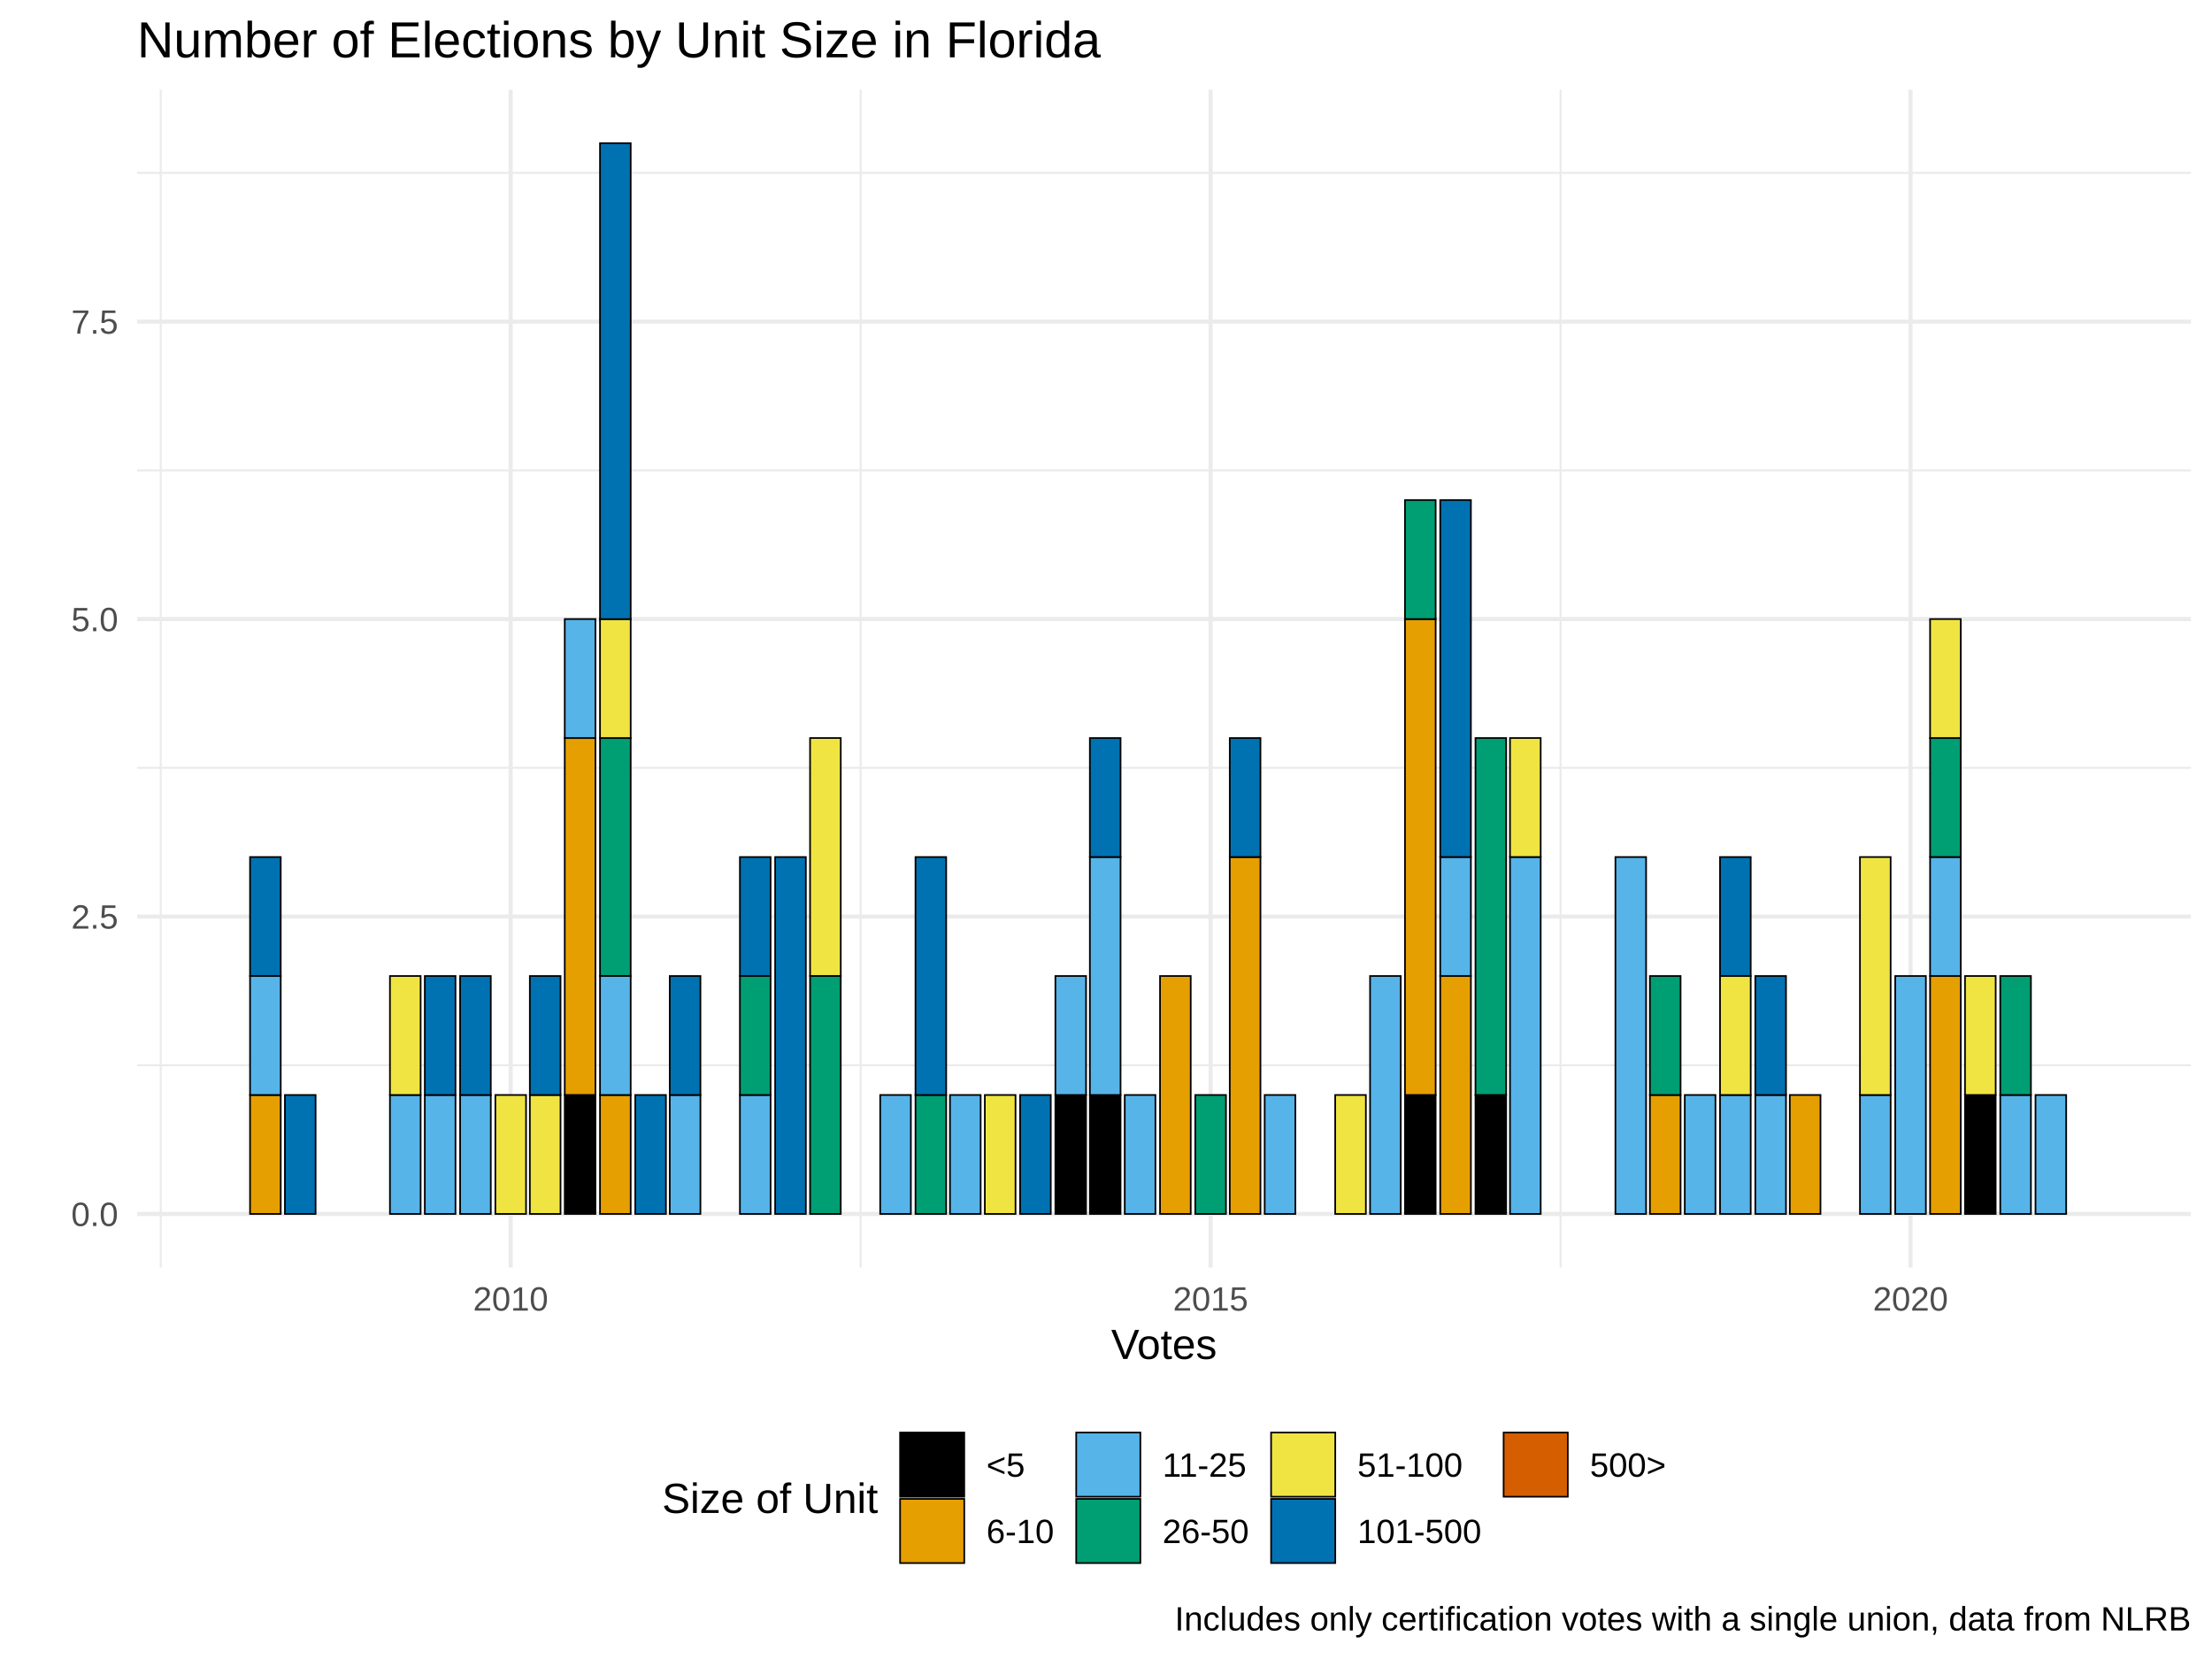
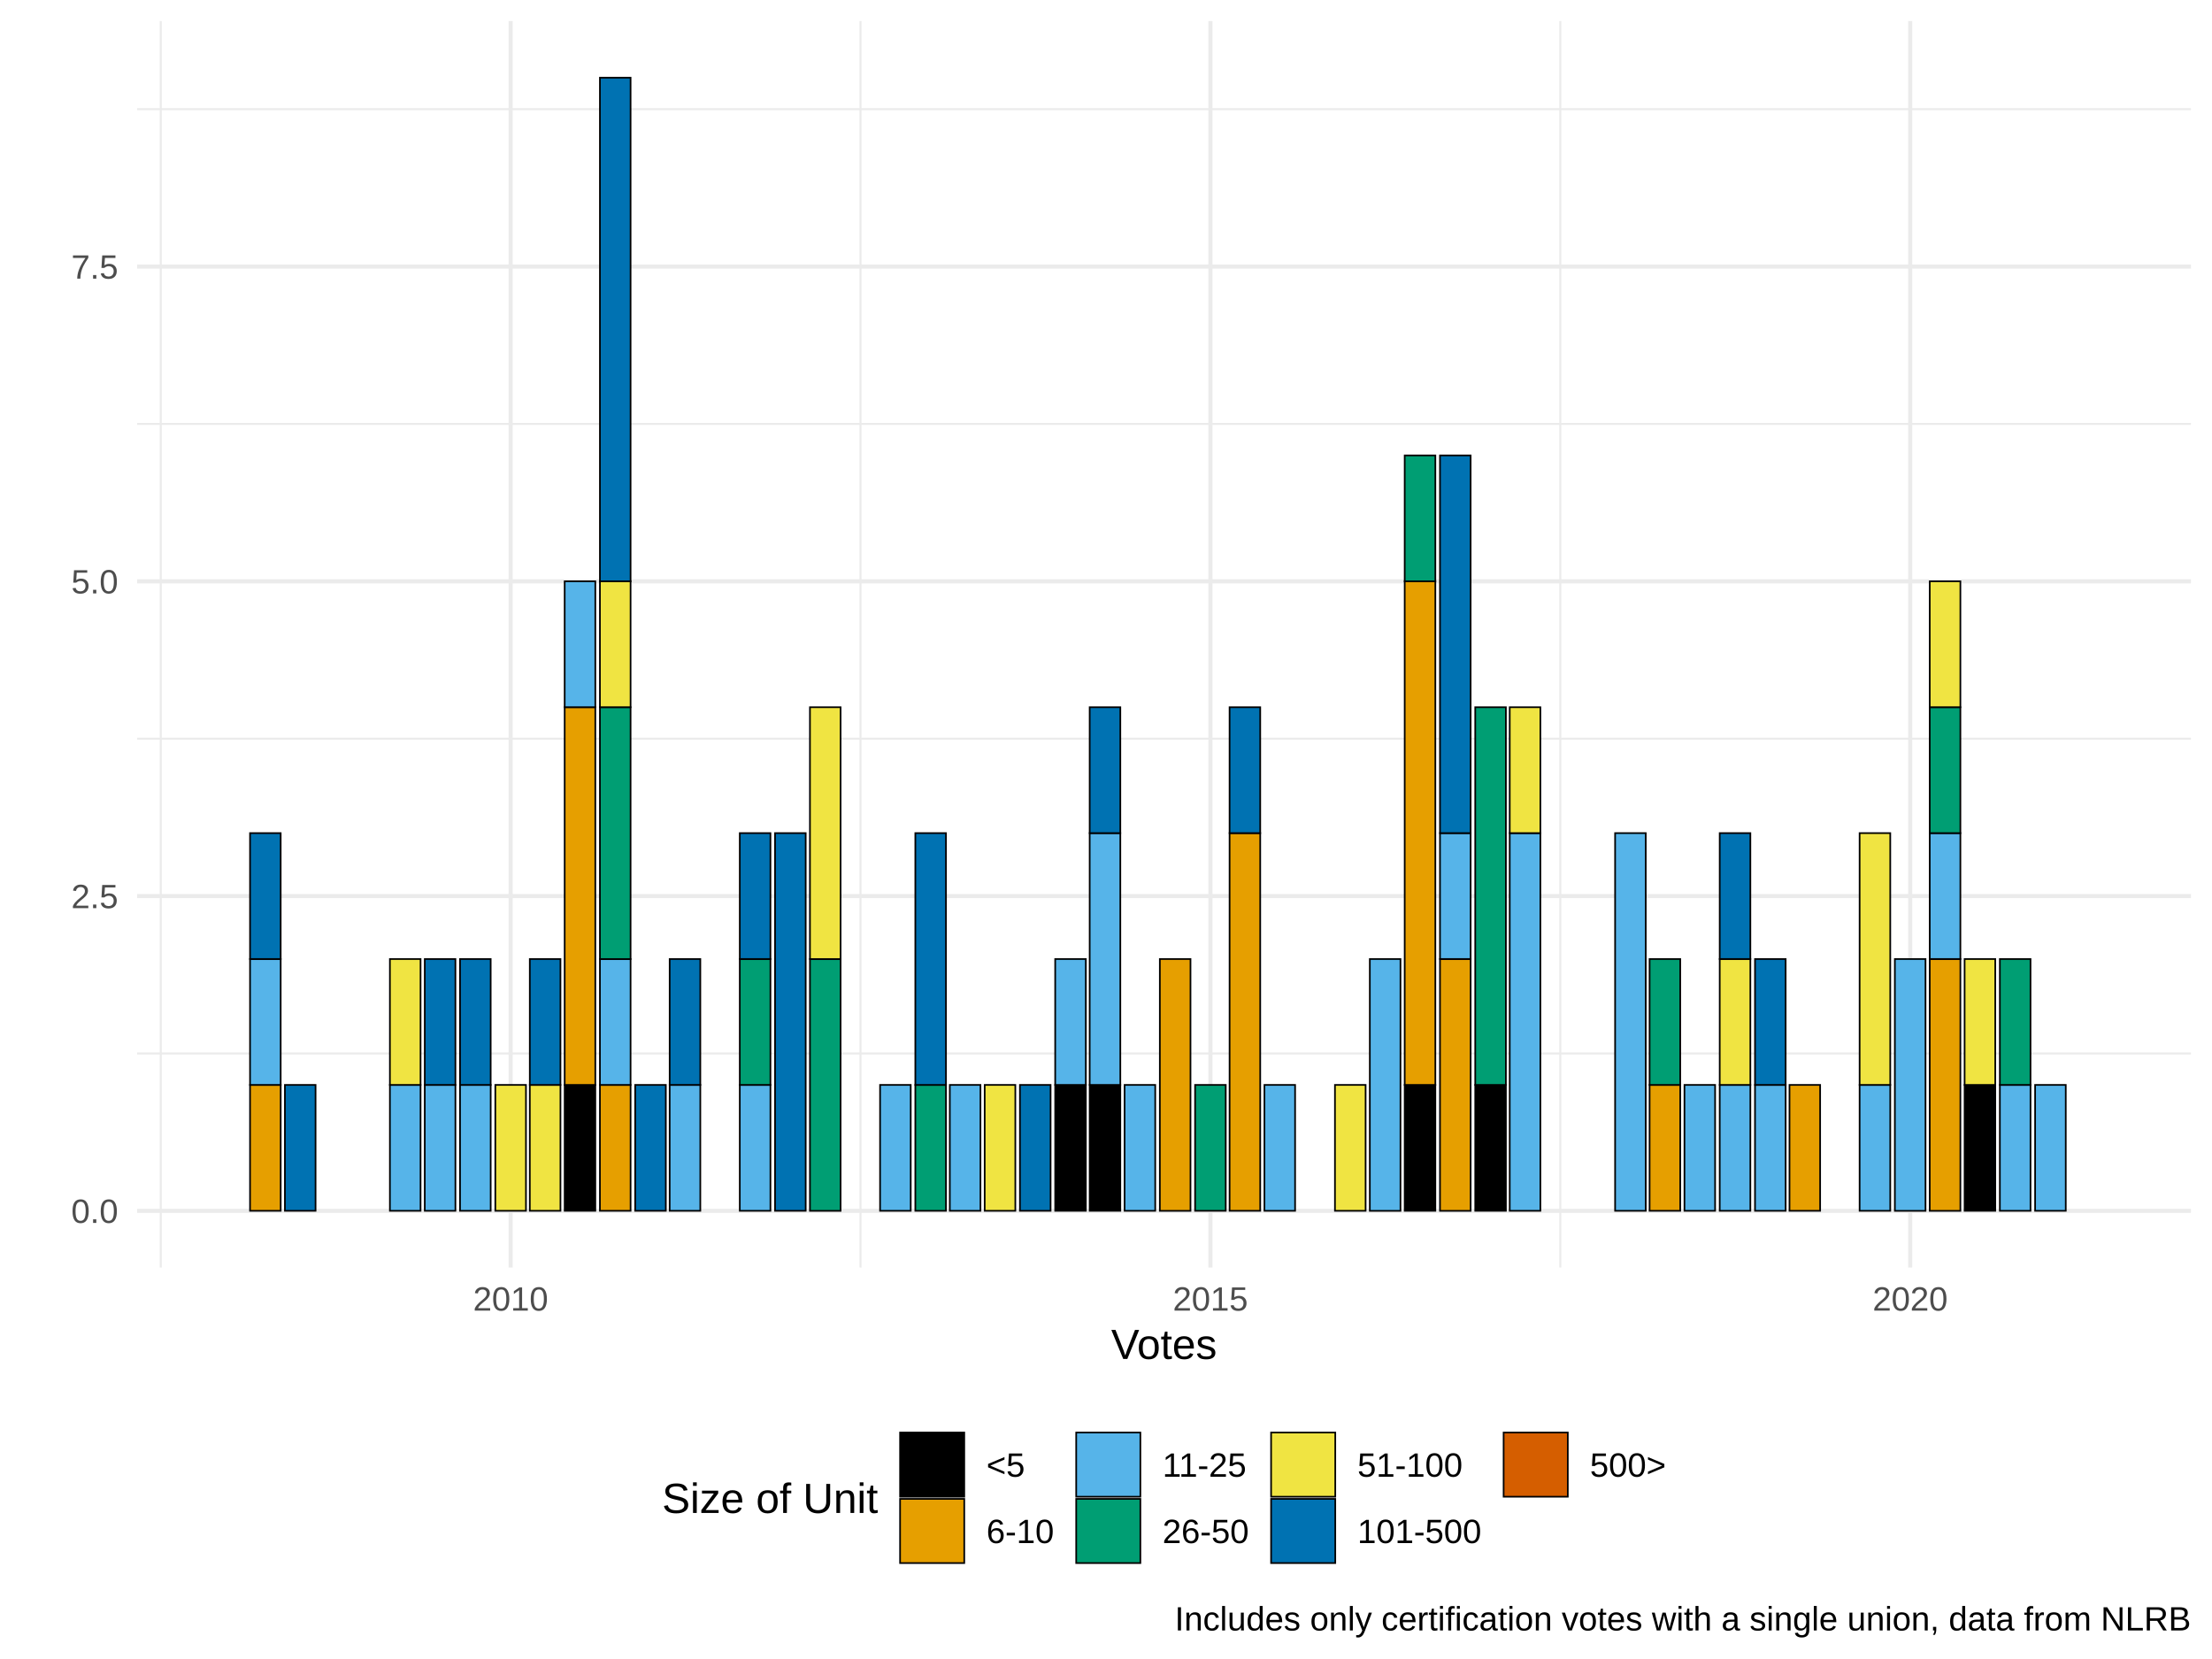
<svg xmlns="http://www.w3.org/2000/svg" class="svglite" width="576.00pt" height="432.00pt" viewBox="0 0 576.00 432.00">
  <defs>
    <style type="text/css">
    .svglite line, .svglite polyline, .svglite polygon, .svglite path, .svglite rect, .svglite circle {
      fill: none;
      stroke: #000000;
      stroke-linecap: round;
      stroke-linejoin: round;
      stroke-miterlimit: 10.00;
    }
  </style>
  </defs>
  <rect width="100%" height="100%" style="stroke: none; fill: #FFFFFF;" />
  <defs>
    <clipPath id="cpMC4wMHw1NzYuMDB8MC4wMHw0MzIuMDA=">
      <rect x="0.00" y="0.00" width="576.00" height="432.00" />
    </clipPath>
  </defs>
  <g clip-path="url(#cpMC4wMHw1NzYuMDB8MC4wMHw0MzIuMDA=)">
</g>
  <defs>
-     <clipPath id="cpMzUuNzF8NTcwLjUyfDIzLjM0fDMzMC4wNQ==">
-       <rect x="35.71" y="23.34" width="534.81" height="306.71" />
+     <clipPath id="cpMzUuNzF8NTcwLjUyfDUuNDh8MzMwLjA1">
+       <rect x="35.71" y="5.48" width="534.81" height="324.57" />
    </clipPath>
  </defs>
-   <g clip-path="url(#cpMzUuNzF8NTcwLjUyfDIzLjM0fDMzMC4wNQ==)">
-     <polyline points="35.71,277.38 570.52,277.38 " style="stroke-width: 0.53; stroke: #EBEBEB; stroke-linecap: butt;" />
-     <polyline points="35.71,199.93 570.52,199.93 " style="stroke-width: 0.53; stroke: #EBEBEB; stroke-linecap: butt;" />
-     <polyline points="35.71,122.48 570.52,122.48 " style="stroke-width: 0.53; stroke: #EBEBEB; stroke-linecap: butt;" />
-     <polyline points="35.71,45.02 570.52,45.02 " style="stroke-width: 0.53; stroke: #EBEBEB; stroke-linecap: butt;" />
-     <polyline points="41.85,330.05 41.85,23.34 " style="stroke-width: 0.53; stroke: #EBEBEB; stroke-linecap: butt;" />
-     <polyline points="224.11,330.05 224.11,23.34 " style="stroke-width: 0.53; stroke: #EBEBEB; stroke-linecap: butt;" />
-     <polyline points="406.37,330.05 406.37,23.34 " style="stroke-width: 0.53; stroke: #EBEBEB; stroke-linecap: butt;" />
-     <polyline points="35.71,316.11 570.52,316.11 " style="stroke-width: 1.07; stroke: #EBEBEB; stroke-linecap: butt;" />
-     <polyline points="35.71,238.66 570.52,238.66 " style="stroke-width: 1.07; stroke: #EBEBEB; stroke-linecap: butt;" />
-     <polyline points="35.71,161.20 570.52,161.20 " style="stroke-width: 1.07; stroke: #EBEBEB; stroke-linecap: butt;" />
-     <polyline points="35.71,83.75 570.52,83.75 " style="stroke-width: 1.07; stroke: #EBEBEB; stroke-linecap: butt;" />
-     <polyline points="132.98,330.05 132.98,23.34 " style="stroke-width: 1.07; stroke: #EBEBEB; stroke-linecap: butt;" />
-     <polyline points="315.24,330.05 315.24,23.34 " style="stroke-width: 1.07; stroke: #EBEBEB; stroke-linecap: butt;" />
-     <polyline points="497.50,330.05 497.50,23.34 " style="stroke-width: 1.07; stroke: #EBEBEB; stroke-linecap: butt;" />
-     <rect x="147.06" y="285.13" width="7.99" height="30.98" style="stroke-width: 0.43; stroke-linecap: square; stroke-linejoin: miter; fill: #000000;" />
-     <rect x="274.82" y="285.13" width="7.99" height="30.98" style="stroke-width: 0.43; stroke-linecap: square; stroke-linejoin: miter; fill: #000000;" />
-     <rect x="283.80" y="285.13" width="7.99" height="30.98" style="stroke-width: 0.43; stroke-linecap: square; stroke-linejoin: miter; fill: #000000;" />
-     <rect x="365.85" y="285.13" width="7.99" height="30.98" style="stroke-width: 0.43; stroke-linecap: square; stroke-linejoin: miter; fill: #000000;" />
-     <rect x="384.21" y="285.13" width="7.99" height="30.98" style="stroke-width: 0.43; stroke-linecap: square; stroke-linejoin: miter; fill: #000000;" />
-     <rect x="511.68" y="285.13" width="7.99" height="30.98" style="stroke-width: 0.43; stroke-linecap: square; stroke-linejoin: miter; fill: #000000;" />
-     <rect x="65.11" y="285.13" width="7.99" height="30.98" style="stroke-width: 0.43; stroke-linecap: square; stroke-linejoin: miter; fill: #E69F00;" />
-     <rect x="147.06" y="192.18" width="7.99" height="92.94" style="stroke-width: 0.43; stroke-linecap: square; stroke-linejoin: miter; fill: #E69F00;" />
-     <rect x="156.24" y="285.13" width="7.99" height="30.98" style="stroke-width: 0.43; stroke-linecap: square; stroke-linejoin: miter; fill: #E69F00;" />
-     <rect x="302.07" y="254.15" width="7.99" height="61.96" style="stroke-width: 0.43; stroke-linecap: square; stroke-linejoin: miter; fill: #E69F00;" />
-     <rect x="320.23" y="223.17" width="7.99" height="92.94" style="stroke-width: 0.43; stroke-linecap: square; stroke-linejoin: miter; fill: #E69F00;" />
-     <rect x="365.85" y="161.20" width="7.99" height="123.93" style="stroke-width: 0.43; stroke-linecap: square; stroke-linejoin: miter; fill: #E69F00;" />
-     <rect x="375.03" y="254.15" width="7.99" height="61.96" style="stroke-width: 0.43; stroke-linecap: square; stroke-linejoin: miter; fill: #E69F00;" />
-     <rect x="429.63" y="285.13" width="7.99" height="30.98" style="stroke-width: 0.43; stroke-linecap: square; stroke-linejoin: miter; fill: #E69F00;" />
-     <rect x="466.06" y="285.13" width="7.99" height="30.98" style="stroke-width: 0.43; stroke-linecap: square; stroke-linejoin: miter; fill: #E69F00;" />
-     <rect x="502.59" y="254.15" width="7.99" height="61.96" style="stroke-width: 0.43; stroke-linecap: square; stroke-linejoin: miter; fill: #E69F00;" />
-     <rect x="65.11" y="254.15" width="7.99" height="30.98" style="stroke-width: 0.43; stroke-linecap: square; stroke-linejoin: miter; fill: #56B4E9;" />
-     <rect x="101.54" y="285.13" width="7.99" height="30.98" style="stroke-width: 0.43; stroke-linecap: square; stroke-linejoin: miter; fill: #56B4E9;" />
-     <rect x="110.62" y="285.13" width="7.99" height="30.98" style="stroke-width: 0.43; stroke-linecap: square; stroke-linejoin: miter; fill: #56B4E9;" />
-     <rect x="119.81" y="285.13" width="7.99" height="30.98" style="stroke-width: 0.43; stroke-linecap: square; stroke-linejoin: miter; fill: #56B4E9;" />
-     <rect x="147.06" y="161.20" width="7.99" height="30.98" style="stroke-width: 0.43; stroke-linecap: square; stroke-linejoin: miter; fill: #56B4E9;" />
-     <rect x="156.24" y="254.15" width="7.99" height="30.98" style="stroke-width: 0.43; stroke-linecap: square; stroke-linejoin: miter; fill: #56B4E9;" />
-     <rect x="174.40" y="285.13" width="7.99" height="30.98" style="stroke-width: 0.43; stroke-linecap: square; stroke-linejoin: miter; fill: #56B4E9;" />
-     <rect x="192.67" y="285.13" width="7.99" height="30.98" style="stroke-width: 0.43; stroke-linecap: square; stroke-linejoin: miter; fill: #56B4E9;" />
-     <rect x="229.20" y="285.13" width="7.99" height="30.98" style="stroke-width: 0.43; stroke-linecap: square; stroke-linejoin: miter; fill: #56B4E9;" />
-     <rect x="247.37" y="285.13" width="7.99" height="30.98" style="stroke-width: 0.43; stroke-linecap: square; stroke-linejoin: miter; fill: #56B4E9;" />
-     <rect x="274.82" y="254.15" width="7.99" height="30.98" style="stroke-width: 0.43; stroke-linecap: square; stroke-linejoin: miter; fill: #56B4E9;" />
-     <rect x="283.80" y="223.17" width="7.99" height="61.96" style="stroke-width: 0.43; stroke-linecap: square; stroke-linejoin: miter; fill: #56B4E9;" />
-     <rect x="292.88" y="285.13" width="7.99" height="30.98" style="stroke-width: 0.43; stroke-linecap: square; stroke-linejoin: miter; fill: #56B4E9;" />
-     <rect x="329.32" y="285.13" width="7.99" height="30.98" style="stroke-width: 0.43; stroke-linecap: square; stroke-linejoin: miter; fill: #56B4E9;" />
-     <rect x="356.76" y="254.15" width="7.99" height="61.96" style="stroke-width: 0.43; stroke-linecap: square; stroke-linejoin: miter; fill: #56B4E9;" />
-     <rect x="375.03" y="223.17" width="7.99" height="30.98" style="stroke-width: 0.43; stroke-linecap: square; stroke-linejoin: miter; fill: #56B4E9;" />
-     <rect x="393.20" y="223.17" width="7.99" height="92.94" style="stroke-width: 0.43; stroke-linecap: square; stroke-linejoin: miter; fill: #56B4E9;" />
-     <rect x="420.65" y="223.17" width="7.99" height="92.94" style="stroke-width: 0.43; stroke-linecap: square; stroke-linejoin: miter; fill: #56B4E9;" />
-     <rect x="438.71" y="285.13" width="7.99" height="30.98" style="stroke-width: 0.43; stroke-linecap: square; stroke-linejoin: miter; fill: #56B4E9;" />
-     <rect x="447.89" y="285.13" width="7.99" height="30.98" style="stroke-width: 0.43; stroke-linecap: square; stroke-linejoin: miter; fill: #56B4E9;" />
-     <rect x="457.08" y="285.13" width="7.99" height="30.98" style="stroke-width: 0.43; stroke-linecap: square; stroke-linejoin: miter; fill: #56B4E9;" />
-     <rect x="484.33" y="285.13" width="7.99" height="30.98" style="stroke-width: 0.43; stroke-linecap: square; stroke-linejoin: miter; fill: #56B4E9;" />
-     <rect x="493.51" y="254.15" width="7.99" height="61.96" style="stroke-width: 0.43; stroke-linecap: square; stroke-linejoin: miter; fill: #56B4E9;" />
-     <rect x="502.59" y="223.17" width="7.99" height="30.98" style="stroke-width: 0.43; stroke-linecap: square; stroke-linejoin: miter; fill: #56B4E9;" />
-     <rect x="520.86" y="285.13" width="7.99" height="30.98" style="stroke-width: 0.43; stroke-linecap: square; stroke-linejoin: miter; fill: #56B4E9;" />
-     <rect x="530.04" y="285.13" width="7.99" height="30.98" style="stroke-width: 0.43; stroke-linecap: square; stroke-linejoin: miter; fill: #56B4E9;" />
-     <rect x="156.24" y="192.18" width="7.99" height="61.96" style="stroke-width: 0.43; stroke-linecap: square; stroke-linejoin: miter; fill: #009E73;" />
-     <rect x="192.67" y="254.15" width="7.99" height="30.98" style="stroke-width: 0.43; stroke-linecap: square; stroke-linejoin: miter; fill: #009E73;" />
-     <rect x="210.94" y="254.15" width="7.99" height="61.96" style="stroke-width: 0.43; stroke-linecap: square; stroke-linejoin: miter; fill: #009E73;" />
-     <rect x="238.39" y="285.13" width="7.99" height="30.98" style="stroke-width: 0.43; stroke-linecap: square; stroke-linejoin: miter; fill: #009E73;" />
-     <rect x="311.25" y="285.13" width="7.99" height="30.98" style="stroke-width: 0.43; stroke-linecap: square; stroke-linejoin: miter; fill: #009E73;" />
-     <rect x="365.85" y="130.22" width="7.99" height="30.98" style="stroke-width: 0.43; stroke-linecap: square; stroke-linejoin: miter; fill: #009E73;" />
-     <rect x="384.21" y="192.18" width="7.99" height="92.94" style="stroke-width: 0.43; stroke-linecap: square; stroke-linejoin: miter; fill: #009E73;" />
-     <rect x="429.63" y="254.15" width="7.99" height="30.98" style="stroke-width: 0.43; stroke-linecap: square; stroke-linejoin: miter; fill: #009E73;" />
-     <rect x="502.59" y="192.18" width="7.99" height="30.98" style="stroke-width: 0.43; stroke-linecap: square; stroke-linejoin: miter; fill: #009E73;" />
-     <rect x="520.86" y="254.15" width="7.99" height="30.98" style="stroke-width: 0.43; stroke-linecap: square; stroke-linejoin: miter; fill: #009E73;" />
-     <rect x="101.54" y="254.15" width="7.99" height="30.98" style="stroke-width: 0.43; stroke-linecap: square; stroke-linejoin: miter; fill: #F0E442;" />
-     <rect x="128.99" y="285.13" width="7.99" height="30.98" style="stroke-width: 0.43; stroke-linecap: square; stroke-linejoin: miter; fill: #F0E442;" />
-     <rect x="137.97" y="285.13" width="7.99" height="30.98" style="stroke-width: 0.43; stroke-linecap: square; stroke-linejoin: miter; fill: #F0E442;" />
-     <rect x="156.24" y="161.20" width="7.99" height="30.98" style="stroke-width: 0.43; stroke-linecap: square; stroke-linejoin: miter; fill: #F0E442;" />
-     <rect x="210.94" y="192.18" width="7.99" height="61.96" style="stroke-width: 0.43; stroke-linecap: square; stroke-linejoin: miter; fill: #F0E442;" />
-     <rect x="256.45" y="285.13" width="7.99" height="30.98" style="stroke-width: 0.43; stroke-linecap: square; stroke-linejoin: miter; fill: #F0E442;" />
-     <rect x="347.68" y="285.13" width="7.99" height="30.98" style="stroke-width: 0.43; stroke-linecap: square; stroke-linejoin: miter; fill: #F0E442;" />
-     <rect x="393.20" y="192.18" width="7.99" height="30.98" style="stroke-width: 0.43; stroke-linecap: square; stroke-linejoin: miter; fill: #F0E442;" />
-     <rect x="447.89" y="254.15" width="7.99" height="30.98" style="stroke-width: 0.43; stroke-linecap: square; stroke-linejoin: miter; fill: #F0E442;" />
-     <rect x="484.33" y="223.17" width="7.99" height="61.96" style="stroke-width: 0.43; stroke-linecap: square; stroke-linejoin: miter; fill: #F0E442;" />
-     <rect x="502.59" y="161.20" width="7.99" height="30.98" style="stroke-width: 0.43; stroke-linecap: square; stroke-linejoin: miter; fill: #F0E442;" />
-     <rect x="511.68" y="254.15" width="7.99" height="30.98" style="stroke-width: 0.43; stroke-linecap: square; stroke-linejoin: miter; fill: #F0E442;" />
-     <rect x="65.11" y="223.17" width="7.99" height="30.98" style="stroke-width: 0.43; stroke-linecap: square; stroke-linejoin: miter; fill: #0072B2;" />
-     <rect x="74.19" y="285.13" width="7.99" height="30.98" style="stroke-width: 0.43; stroke-linecap: square; stroke-linejoin: miter; fill: #0072B2;" />
-     <rect x="110.62" y="254.15" width="7.99" height="30.98" style="stroke-width: 0.43; stroke-linecap: square; stroke-linejoin: miter; fill: #0072B2;" />
-     <rect x="119.81" y="254.15" width="7.99" height="30.98" style="stroke-width: 0.43; stroke-linecap: square; stroke-linejoin: miter; fill: #0072B2;" />
-     <rect x="137.97" y="254.15" width="7.99" height="30.98" style="stroke-width: 0.43; stroke-linecap: square; stroke-linejoin: miter; fill: #0072B2;" />
-     <rect x="156.24" y="37.28" width="7.99" height="123.93" style="stroke-width: 0.43; stroke-linecap: square; stroke-linejoin: miter; fill: #0072B2;" />
-     <rect x="165.42" y="285.13" width="7.99" height="30.98" style="stroke-width: 0.43; stroke-linecap: square; stroke-linejoin: miter; fill: #0072B2;" />
-     <rect x="174.40" y="254.15" width="7.99" height="30.98" style="stroke-width: 0.43; stroke-linecap: square; stroke-linejoin: miter; fill: #0072B2;" />
-     <rect x="192.67" y="223.17" width="7.99" height="30.98" style="stroke-width: 0.43; stroke-linecap: square; stroke-linejoin: miter; fill: #0072B2;" />
-     <rect x="201.85" y="223.17" width="7.99" height="92.94" style="stroke-width: 0.43; stroke-linecap: square; stroke-linejoin: miter; fill: #0072B2;" />
-     <rect x="238.39" y="223.17" width="7.99" height="61.96" style="stroke-width: 0.43; stroke-linecap: square; stroke-linejoin: miter; fill: #0072B2;" />
-     <rect x="265.63" y="285.13" width="7.99" height="30.98" style="stroke-width: 0.43; stroke-linecap: square; stroke-linejoin: miter; fill: #0072B2;" />
-     <rect x="283.80" y="192.18" width="7.99" height="30.98" style="stroke-width: 0.43; stroke-linecap: square; stroke-linejoin: miter; fill: #0072B2;" />
-     <rect x="320.23" y="192.18" width="7.99" height="30.98" style="stroke-width: 0.43; stroke-linecap: square; stroke-linejoin: miter; fill: #0072B2;" />
-     <rect x="375.03" y="130.22" width="7.99" height="92.94" style="stroke-width: 0.43; stroke-linecap: square; stroke-linejoin: miter; fill: #0072B2;" />
-     <rect x="447.89" y="223.17" width="7.99" height="30.98" style="stroke-width: 0.43; stroke-linecap: square; stroke-linejoin: miter; fill: #0072B2;" />
-     <rect x="457.08" y="254.15" width="7.99" height="30.98" style="stroke-width: 0.43; stroke-linecap: square; stroke-linejoin: miter; fill: #0072B2;" />
+   <g clip-path="url(#cpMzUuNzF8NTcwLjUyfDUuNDh8MzMwLjA1)">
+     <polyline points="35.71,274.32 570.52,274.32 " style="stroke-width: 0.53; stroke: #EBEBEB; stroke-linecap: butt;" />
+     <polyline points="35.71,192.35 570.52,192.35 " style="stroke-width: 0.53; stroke: #EBEBEB; stroke-linecap: butt;" />
+     <polyline points="35.71,110.39 570.52,110.39 " style="stroke-width: 0.53; stroke: #EBEBEB; stroke-linecap: butt;" />
+     <polyline points="35.71,28.43 570.52,28.43 " style="stroke-width: 0.53; stroke: #EBEBEB; stroke-linecap: butt;" />
+     <polyline points="41.86,330.05 41.86,5.48 " style="stroke-width: 0.53; stroke: #EBEBEB; stroke-linecap: butt;" />
+     <polyline points="224.08,330.05 224.08,5.48 " style="stroke-width: 0.53; stroke: #EBEBEB; stroke-linecap: butt;" />
+     <polyline points="406.30,330.05 406.30,5.48 " style="stroke-width: 0.53; stroke: #EBEBEB; stroke-linecap: butt;" />
+     <polyline points="35.71,315.30 570.52,315.30 " style="stroke-width: 1.07; stroke: #EBEBEB; stroke-linecap: butt;" />
+     <polyline points="35.71,233.33 570.52,233.33 " style="stroke-width: 1.07; stroke: #EBEBEB; stroke-linecap: butt;" />
+     <polyline points="35.71,151.37 570.52,151.37 " style="stroke-width: 1.07; stroke: #EBEBEB; stroke-linecap: butt;" />
+     <polyline points="35.71,69.41 570.52,69.41 " style="stroke-width: 1.07; stroke: #EBEBEB; stroke-linecap: butt;" />
+     <polyline points="132.97,330.05 132.97,5.48 " style="stroke-width: 1.07; stroke: #EBEBEB; stroke-linecap: butt;" />
+     <polyline points="315.19,330.05 315.19,5.48 " style="stroke-width: 1.07; stroke: #EBEBEB; stroke-linecap: butt;" />
+     <polyline points="497.41,330.05 497.41,5.48 " style="stroke-width: 1.07; stroke: #EBEBEB; stroke-linecap: butt;" />
+     <rect x="147.04" y="282.51" width="7.98" height="32.78" style="stroke-width: 0.43; stroke-linecap: square; stroke-linejoin: miter; fill: #000000;" />
+     <rect x="274.77" y="282.51" width="7.98" height="32.78" style="stroke-width: 0.43; stroke-linecap: square; stroke-linejoin: miter; fill: #000000;" />
+     <rect x="283.75" y="282.51" width="7.98" height="32.78" style="stroke-width: 0.43; stroke-linecap: square; stroke-linejoin: miter; fill: #000000;" />
+     <rect x="365.78" y="282.51" width="7.98" height="32.78" style="stroke-width: 0.43; stroke-linecap: square; stroke-linejoin: miter; fill: #000000;" />
+     <rect x="384.15" y="282.51" width="7.98" height="32.78" style="stroke-width: 0.43; stroke-linecap: square; stroke-linejoin: miter; fill: #000000;" />
+     <rect x="511.58" y="282.51" width="7.98" height="32.78" style="stroke-width: 0.43; stroke-linecap: square; stroke-linejoin: miter; fill: #000000;" />
+     <rect x="65.11" y="282.51" width="7.98" height="32.78" style="stroke-width: 0.43; stroke-linecap: square; stroke-linejoin: miter; fill: #E69F00;" />
+     <rect x="147.04" y="184.16" width="7.98" height="98.35" style="stroke-width: 0.43; stroke-linecap: square; stroke-linejoin: miter; fill: #E69F00;" />
+     <rect x="156.22" y="282.51" width="7.98" height="32.78" style="stroke-width: 0.43; stroke-linecap: square; stroke-linejoin: miter; fill: #E69F00;" />
+     <rect x="302.02" y="249.73" width="7.98" height="65.57" style="stroke-width: 0.43; stroke-linecap: square; stroke-linejoin: miter; fill: #E69F00;" />
+     <rect x="320.18" y="216.94" width="7.98" height="98.35" style="stroke-width: 0.43; stroke-linecap: square; stroke-linejoin: miter; fill: #E69F00;" />
+     <rect x="365.78" y="151.37" width="7.98" height="131.14" style="stroke-width: 0.43; stroke-linecap: square; stroke-linejoin: miter; fill: #E69F00;" />
+     <rect x="374.97" y="249.73" width="7.98" height="65.57" style="stroke-width: 0.43; stroke-linecap: square; stroke-linejoin: miter; fill: #E69F00;" />
+     <rect x="429.55" y="282.51" width="7.98" height="32.78" style="stroke-width: 0.43; stroke-linecap: square; stroke-linejoin: miter; fill: #E69F00;" />
+     <rect x="465.98" y="282.51" width="7.98" height="32.78" style="stroke-width: 0.43; stroke-linecap: square; stroke-linejoin: miter; fill: #E69F00;" />
+     <rect x="502.50" y="249.73" width="7.98" height="65.57" style="stroke-width: 0.43; stroke-linecap: square; stroke-linejoin: miter; fill: #E69F00;" />
+     <rect x="65.11" y="249.73" width="7.98" height="32.78" style="stroke-width: 0.43; stroke-linecap: square; stroke-linejoin: miter; fill: #56B4E9;" />
+     <rect x="101.53" y="282.51" width="7.98" height="32.78" style="stroke-width: 0.43; stroke-linecap: square; stroke-linejoin: miter; fill: #56B4E9;" />
+     <rect x="110.61" y="282.51" width="7.98" height="32.78" style="stroke-width: 0.43; stroke-linecap: square; stroke-linejoin: miter; fill: #56B4E9;" />
+     <rect x="119.79" y="282.51" width="7.98" height="32.78" style="stroke-width: 0.43; stroke-linecap: square; stroke-linejoin: miter; fill: #56B4E9;" />
+     <rect x="147.04" y="151.37" width="7.98" height="32.78" style="stroke-width: 0.43; stroke-linecap: square; stroke-linejoin: miter; fill: #56B4E9;" />
+     <rect x="156.22" y="249.73" width="7.98" height="32.78" style="stroke-width: 0.43; stroke-linecap: square; stroke-linejoin: miter; fill: #56B4E9;" />
+     <rect x="174.38" y="282.51" width="7.98" height="32.78" style="stroke-width: 0.43; stroke-linecap: square; stroke-linejoin: miter; fill: #56B4E9;" />
+     <rect x="192.64" y="282.51" width="7.98" height="32.78" style="stroke-width: 0.43; stroke-linecap: square; stroke-linejoin: miter; fill: #56B4E9;" />
+     <rect x="229.17" y="282.51" width="7.98" height="32.78" style="stroke-width: 0.43; stroke-linecap: square; stroke-linejoin: miter; fill: #56B4E9;" />
+     <rect x="247.33" y="282.51" width="7.98" height="32.78" style="stroke-width: 0.43; stroke-linecap: square; stroke-linejoin: miter; fill: #56B4E9;" />
+     <rect x="274.77" y="249.73" width="7.98" height="32.78" style="stroke-width: 0.43; stroke-linecap: square; stroke-linejoin: miter; fill: #56B4E9;" />
+     <rect x="283.75" y="216.94" width="7.98" height="65.57" style="stroke-width: 0.43; stroke-linecap: square; stroke-linejoin: miter; fill: #56B4E9;" />
+     <rect x="292.84" y="282.51" width="7.98" height="32.78" style="stroke-width: 0.43; stroke-linecap: square; stroke-linejoin: miter; fill: #56B4E9;" />
+     <rect x="329.26" y="282.51" width="7.98" height="32.78" style="stroke-width: 0.43; stroke-linecap: square; stroke-linejoin: miter; fill: #56B4E9;" />
+     <rect x="356.70" y="249.73" width="7.98" height="65.57" style="stroke-width: 0.43; stroke-linecap: square; stroke-linejoin: miter; fill: #56B4E9;" />
+     <rect x="374.97" y="216.94" width="7.98" height="32.78" style="stroke-width: 0.43; stroke-linecap: square; stroke-linejoin: miter; fill: #56B4E9;" />
+     <rect x="393.13" y="216.94" width="7.98" height="98.35" style="stroke-width: 0.43; stroke-linecap: square; stroke-linejoin: miter; fill: #56B4E9;" />
+     <rect x="420.57" y="216.94" width="7.98" height="98.35" style="stroke-width: 0.43; stroke-linecap: square; stroke-linejoin: miter; fill: #56B4E9;" />
+     <rect x="438.63" y="282.51" width="7.98" height="32.78" style="stroke-width: 0.43; stroke-linecap: square; stroke-linejoin: miter; fill: #56B4E9;" />
+     <rect x="447.81" y="282.51" width="7.98" height="32.78" style="stroke-width: 0.43; stroke-linecap: square; stroke-linejoin: miter; fill: #56B4E9;" />
+     <rect x="457.00" y="282.51" width="7.98" height="32.78" style="stroke-width: 0.43; stroke-linecap: square; stroke-linejoin: miter; fill: #56B4E9;" />
+     <rect x="484.24" y="282.51" width="7.98" height="32.78" style="stroke-width: 0.43; stroke-linecap: square; stroke-linejoin: miter; fill: #56B4E9;" />
+     <rect x="493.42" y="249.73" width="7.98" height="65.57" style="stroke-width: 0.43; stroke-linecap: square; stroke-linejoin: miter; fill: #56B4E9;" />
+     <rect x="502.50" y="216.94" width="7.98" height="32.78" style="stroke-width: 0.43; stroke-linecap: square; stroke-linejoin: miter; fill: #56B4E9;" />
+     <rect x="520.76" y="282.51" width="7.98" height="32.78" style="stroke-width: 0.43; stroke-linecap: square; stroke-linejoin: miter; fill: #56B4E9;" />
+     <rect x="529.94" y="282.51" width="7.98" height="32.78" style="stroke-width: 0.43; stroke-linecap: square; stroke-linejoin: miter; fill: #56B4E9;" />
+     <rect x="156.22" y="184.16" width="7.98" height="65.57" style="stroke-width: 0.43; stroke-linecap: square; stroke-linejoin: miter; fill: #009E73;" />
+     <rect x="192.64" y="249.73" width="7.98" height="32.78" style="stroke-width: 0.43; stroke-linecap: square; stroke-linejoin: miter; fill: #009E73;" />
+     <rect x="210.91" y="249.73" width="7.98" height="65.57" style="stroke-width: 0.43; stroke-linecap: square; stroke-linejoin: miter; fill: #009E73;" />
+     <rect x="238.35" y="282.51" width="7.98" height="32.78" style="stroke-width: 0.43; stroke-linecap: square; stroke-linejoin: miter; fill: #009E73;" />
+     <rect x="311.20" y="282.51" width="7.98" height="32.78" style="stroke-width: 0.43; stroke-linecap: square; stroke-linejoin: miter; fill: #009E73;" />
+     <rect x="365.78" y="118.59" width="7.98" height="32.78" style="stroke-width: 0.43; stroke-linecap: square; stroke-linejoin: miter; fill: #009E73;" />
+     <rect x="384.15" y="184.16" width="7.98" height="98.35" style="stroke-width: 0.43; stroke-linecap: square; stroke-linejoin: miter; fill: #009E73;" />
+     <rect x="429.55" y="249.73" width="7.98" height="32.78" style="stroke-width: 0.43; stroke-linecap: square; stroke-linejoin: miter; fill: #009E73;" />
+     <rect x="502.50" y="184.16" width="7.98" height="32.78" style="stroke-width: 0.43; stroke-linecap: square; stroke-linejoin: miter; fill: #009E73;" />
+     <rect x="520.76" y="249.73" width="7.98" height="32.78" style="stroke-width: 0.43; stroke-linecap: square; stroke-linejoin: miter; fill: #009E73;" />
+     <rect x="101.53" y="249.73" width="7.98" height="32.78" style="stroke-width: 0.43; stroke-linecap: square; stroke-linejoin: miter; fill: #F0E442;" />
+     <rect x="128.98" y="282.51" width="7.98" height="32.78" style="stroke-width: 0.43; stroke-linecap: square; stroke-linejoin: miter; fill: #F0E442;" />
+     <rect x="137.96" y="282.51" width="7.98" height="32.78" style="stroke-width: 0.43; stroke-linecap: square; stroke-linejoin: miter; fill: #F0E442;" />
+     <rect x="156.22" y="151.37" width="7.98" height="32.78" style="stroke-width: 0.43; stroke-linecap: square; stroke-linejoin: miter; fill: #F0E442;" />
+     <rect x="210.91" y="184.16" width="7.98" height="65.57" style="stroke-width: 0.43; stroke-linecap: square; stroke-linejoin: miter; fill: #F0E442;" />
+     <rect x="256.41" y="282.51" width="7.98" height="32.78" style="stroke-width: 0.43; stroke-linecap: square; stroke-linejoin: miter; fill: #F0E442;" />
+     <rect x="347.62" y="282.51" width="7.98" height="32.78" style="stroke-width: 0.43; stroke-linecap: square; stroke-linejoin: miter; fill: #F0E442;" />
+     <rect x="393.13" y="184.16" width="7.98" height="32.78" style="stroke-width: 0.43; stroke-linecap: square; stroke-linejoin: miter; fill: #F0E442;" />
+     <rect x="447.81" y="249.73" width="7.98" height="32.78" style="stroke-width: 0.43; stroke-linecap: square; stroke-linejoin: miter; fill: #F0E442;" />
+     <rect x="484.24" y="216.94" width="7.98" height="65.57" style="stroke-width: 0.43; stroke-linecap: square; stroke-linejoin: miter; fill: #F0E442;" />
+     <rect x="502.50" y="151.37" width="7.98" height="32.78" style="stroke-width: 0.43; stroke-linecap: square; stroke-linejoin: miter; fill: #F0E442;" />
+     <rect x="511.58" y="249.73" width="7.98" height="32.78" style="stroke-width: 0.43; stroke-linecap: square; stroke-linejoin: miter; fill: #F0E442;" />
+     <rect x="65.11" y="216.94" width="7.98" height="32.78" style="stroke-width: 0.43; stroke-linecap: square; stroke-linejoin: miter; fill: #0072B2;" />
+     <rect x="74.19" y="282.51" width="7.98" height="32.78" style="stroke-width: 0.43; stroke-linecap: square; stroke-linejoin: miter; fill: #0072B2;" />
+     <rect x="110.61" y="249.73" width="7.98" height="32.78" style="stroke-width: 0.43; stroke-linecap: square; stroke-linejoin: miter; fill: #0072B2;" />
+     <rect x="119.79" y="249.73" width="7.98" height="32.78" style="stroke-width: 0.43; stroke-linecap: square; stroke-linejoin: miter; fill: #0072B2;" />
+     <rect x="137.96" y="249.73" width="7.98" height="32.78" style="stroke-width: 0.43; stroke-linecap: square; stroke-linejoin: miter; fill: #0072B2;" />
+     <rect x="156.22" y="20.23" width="7.98" height="131.14" style="stroke-width: 0.43; stroke-linecap: square; stroke-linejoin: miter; fill: #0072B2;" />
+     <rect x="165.40" y="282.51" width="7.98" height="32.78" style="stroke-width: 0.43; stroke-linecap: square; stroke-linejoin: miter; fill: #0072B2;" />
+     <rect x="174.38" y="249.73" width="7.98" height="32.78" style="stroke-width: 0.43; stroke-linecap: square; stroke-linejoin: miter; fill: #0072B2;" />
+     <rect x="192.64" y="216.94" width="7.98" height="32.78" style="stroke-width: 0.43; stroke-linecap: square; stroke-linejoin: miter; fill: #0072B2;" />
+     <rect x="201.82" y="216.94" width="7.98" height="98.35" style="stroke-width: 0.43; stroke-linecap: square; stroke-linejoin: miter; fill: #0072B2;" />
+     <rect x="238.35" y="216.94" width="7.98" height="65.57" style="stroke-width: 0.43; stroke-linecap: square; stroke-linejoin: miter; fill: #0072B2;" />
+     <rect x="265.59" y="282.51" width="7.98" height="32.78" style="stroke-width: 0.43; stroke-linecap: square; stroke-linejoin: miter; fill: #0072B2;" />
+     <rect x="283.75" y="184.16" width="7.98" height="32.78" style="stroke-width: 0.43; stroke-linecap: square; stroke-linejoin: miter; fill: #0072B2;" />
+     <rect x="320.18" y="184.16" width="7.98" height="32.78" style="stroke-width: 0.43; stroke-linecap: square; stroke-linejoin: miter; fill: #0072B2;" />
+     <rect x="374.97" y="118.59" width="7.98" height="98.35" style="stroke-width: 0.43; stroke-linecap: square; stroke-linejoin: miter; fill: #0072B2;" />
+     <rect x="447.81" y="216.94" width="7.98" height="32.78" style="stroke-width: 0.43; stroke-linecap: square; stroke-linejoin: miter; fill: #0072B2;" />
+     <rect x="457.00" y="249.73" width="7.98" height="32.78" style="stroke-width: 0.43; stroke-linecap: square; stroke-linejoin: miter; fill: #0072B2;" />
  </g>
  <g clip-path="url(#cpMC4wMHw1NzYuMDB8MC4wMHw0MzIuMDA=)">
-     <text x="30.78" y="319.26" text-anchor="end" style="font-size: 8.80px; fill: #4D4D4D; font-family: Arial;" textLength="12.23px" lengthAdjust="spacingAndGlyphs">0.0</text>
-     <text x="30.78" y="241.81" text-anchor="end" style="font-size: 8.80px; fill: #4D4D4D; font-family: Arial;" textLength="12.23px" lengthAdjust="spacingAndGlyphs">2.5</text>
-     <text x="30.78" y="164.36" text-anchor="end" style="font-size: 8.80px; fill: #4D4D4D; font-family: Arial;" textLength="12.23px" lengthAdjust="spacingAndGlyphs">5.0</text>
-     <text x="30.78" y="86.90" text-anchor="end" style="font-size: 8.80px; fill: #4D4D4D; font-family: Arial;" textLength="12.23px" lengthAdjust="spacingAndGlyphs">7.5</text>
-     <text x="132.98" y="341.29" text-anchor="middle" style="font-size: 8.80px; fill: #4D4D4D; font-family: Arial;" textLength="19.58px" lengthAdjust="spacingAndGlyphs">2010</text>
-     <text x="315.24" y="341.29" text-anchor="middle" style="font-size: 8.80px; fill: #4D4D4D; font-family: Arial;" textLength="19.58px" lengthAdjust="spacingAndGlyphs">2015</text>
-     <text x="497.50" y="341.29" text-anchor="middle" style="font-size: 8.80px; fill: #4D4D4D; font-family: Arial;" textLength="19.58px" lengthAdjust="spacingAndGlyphs">2020</text>
+     <text x="30.78" y="318.45" text-anchor="end" style="font-size: 8.80px; fill: #4D4D4D; font-family: Arial;" textLength="12.23px" lengthAdjust="spacingAndGlyphs">0.0</text>
+     <text x="30.78" y="236.49" text-anchor="end" style="font-size: 8.80px; fill: #4D4D4D; font-family: Arial;" textLength="12.23px" lengthAdjust="spacingAndGlyphs">2.5</text>
+     <text x="30.78" y="154.53" text-anchor="end" style="font-size: 8.80px; fill: #4D4D4D; font-family: Arial;" textLength="12.23px" lengthAdjust="spacingAndGlyphs">5.0</text>
+     <text x="30.78" y="72.56" text-anchor="end" style="font-size: 8.80px; fill: #4D4D4D; font-family: Arial;" textLength="12.23px" lengthAdjust="spacingAndGlyphs">7.5</text>
+     <text x="132.97" y="341.29" text-anchor="middle" style="font-size: 8.80px; fill: #4D4D4D; font-family: Arial;" textLength="19.58px" lengthAdjust="spacingAndGlyphs">2010</text>
+     <text x="315.19" y="341.29" text-anchor="middle" style="font-size: 8.80px; fill: #4D4D4D; font-family: Arial;" textLength="19.58px" lengthAdjust="spacingAndGlyphs">2015</text>
+     <text x="497.41" y="341.29" text-anchor="middle" style="font-size: 8.80px; fill: #4D4D4D; font-family: Arial;" textLength="19.58px" lengthAdjust="spacingAndGlyphs">2020</text>
    <text x="303.11" y="353.87" text-anchor="middle" style="font-size: 11.00px; font-family: Arial;" textLength="28.13px" lengthAdjust="spacingAndGlyphs">Votes</text>
    <text x="172.39" y="393.97" style="font-size: 11.00px; font-family: Arial;" textLength="56.23px" lengthAdjust="spacingAndGlyphs">Size of Unit</text>
    <rect x="234.38" y="373.03" width="16.71" height="16.71" style="stroke-width: 0.43; stroke-linecap: square; stroke-linejoin: miter; fill: #000000;" />
    <rect x="234.38" y="390.31" width="16.71" height="16.71" style="stroke-width: 0.43; stroke-linecap: square; stroke-linejoin: miter; fill: #E69F00;" />
    <rect x="280.24" y="373.03" width="16.71" height="16.71" style="stroke-width: 0.43; stroke-linecap: square; stroke-linejoin: miter; fill: #56B4E9;" />
    <rect x="280.24" y="390.31" width="16.71" height="16.71" style="stroke-width: 0.43; stroke-linecap: square; stroke-linejoin: miter; fill: #009E73;" />
    <rect x="330.99" y="373.03" width="16.71" height="16.71" style="stroke-width: 0.43; stroke-linecap: square; stroke-linejoin: miter; fill: #F0E442;" />
    <rect x="330.99" y="390.31" width="16.71" height="16.71" style="stroke-width: 0.43; stroke-linecap: square; stroke-linejoin: miter; fill: #0072B2;" />
    <rect x="391.54" y="373.03" width="16.71" height="16.71" style="stroke-width: 0.43; stroke-linecap: square; stroke-linejoin: miter; fill: #D55E00;" />
    <text x="256.86" y="384.54" style="font-size: 8.80px; font-family: Arial;" textLength="10.04px" lengthAdjust="spacingAndGlyphs">&lt;5</text>
    <text x="256.86" y="401.82" style="font-size: 8.80px; font-family: Arial;" textLength="17.62px" lengthAdjust="spacingAndGlyphs">6-10</text>
    <text x="302.71" y="384.54" style="font-size: 8.80px; font-family: Arial;" textLength="22.51px" lengthAdjust="spacingAndGlyphs">11-25</text>
    <text x="302.71" y="401.82" style="font-size: 8.80px; font-family: Arial;" textLength="22.51px" lengthAdjust="spacingAndGlyphs">26-50</text>
    <text x="353.47" y="384.54" style="font-size: 8.80px; font-family: Arial;" textLength="27.41px" lengthAdjust="spacingAndGlyphs">51-100</text>
    <text x="353.47" y="401.82" style="font-size: 8.80px; font-family: Arial;" textLength="32.31px" lengthAdjust="spacingAndGlyphs">101-500</text>
    <text x="414.01" y="384.54" style="font-size: 8.80px; font-family: Arial;" textLength="19.83px" lengthAdjust="spacingAndGlyphs">500&gt;</text>
-     <text x="35.71" y="14.94" style="font-size: 13.20px; font-family: Arial;" textLength="250.73px" lengthAdjust="spacingAndGlyphs">Number of Elections by Unit Size in Florida</text>
    <text x="570.52" y="424.57" text-anchor="end" style="font-size: 8.80px; font-family: Arial;" textLength="264.54px" lengthAdjust="spacingAndGlyphs">Includes only certification votes with a single union, data from NLRB</text>
  </g>
</svg>
